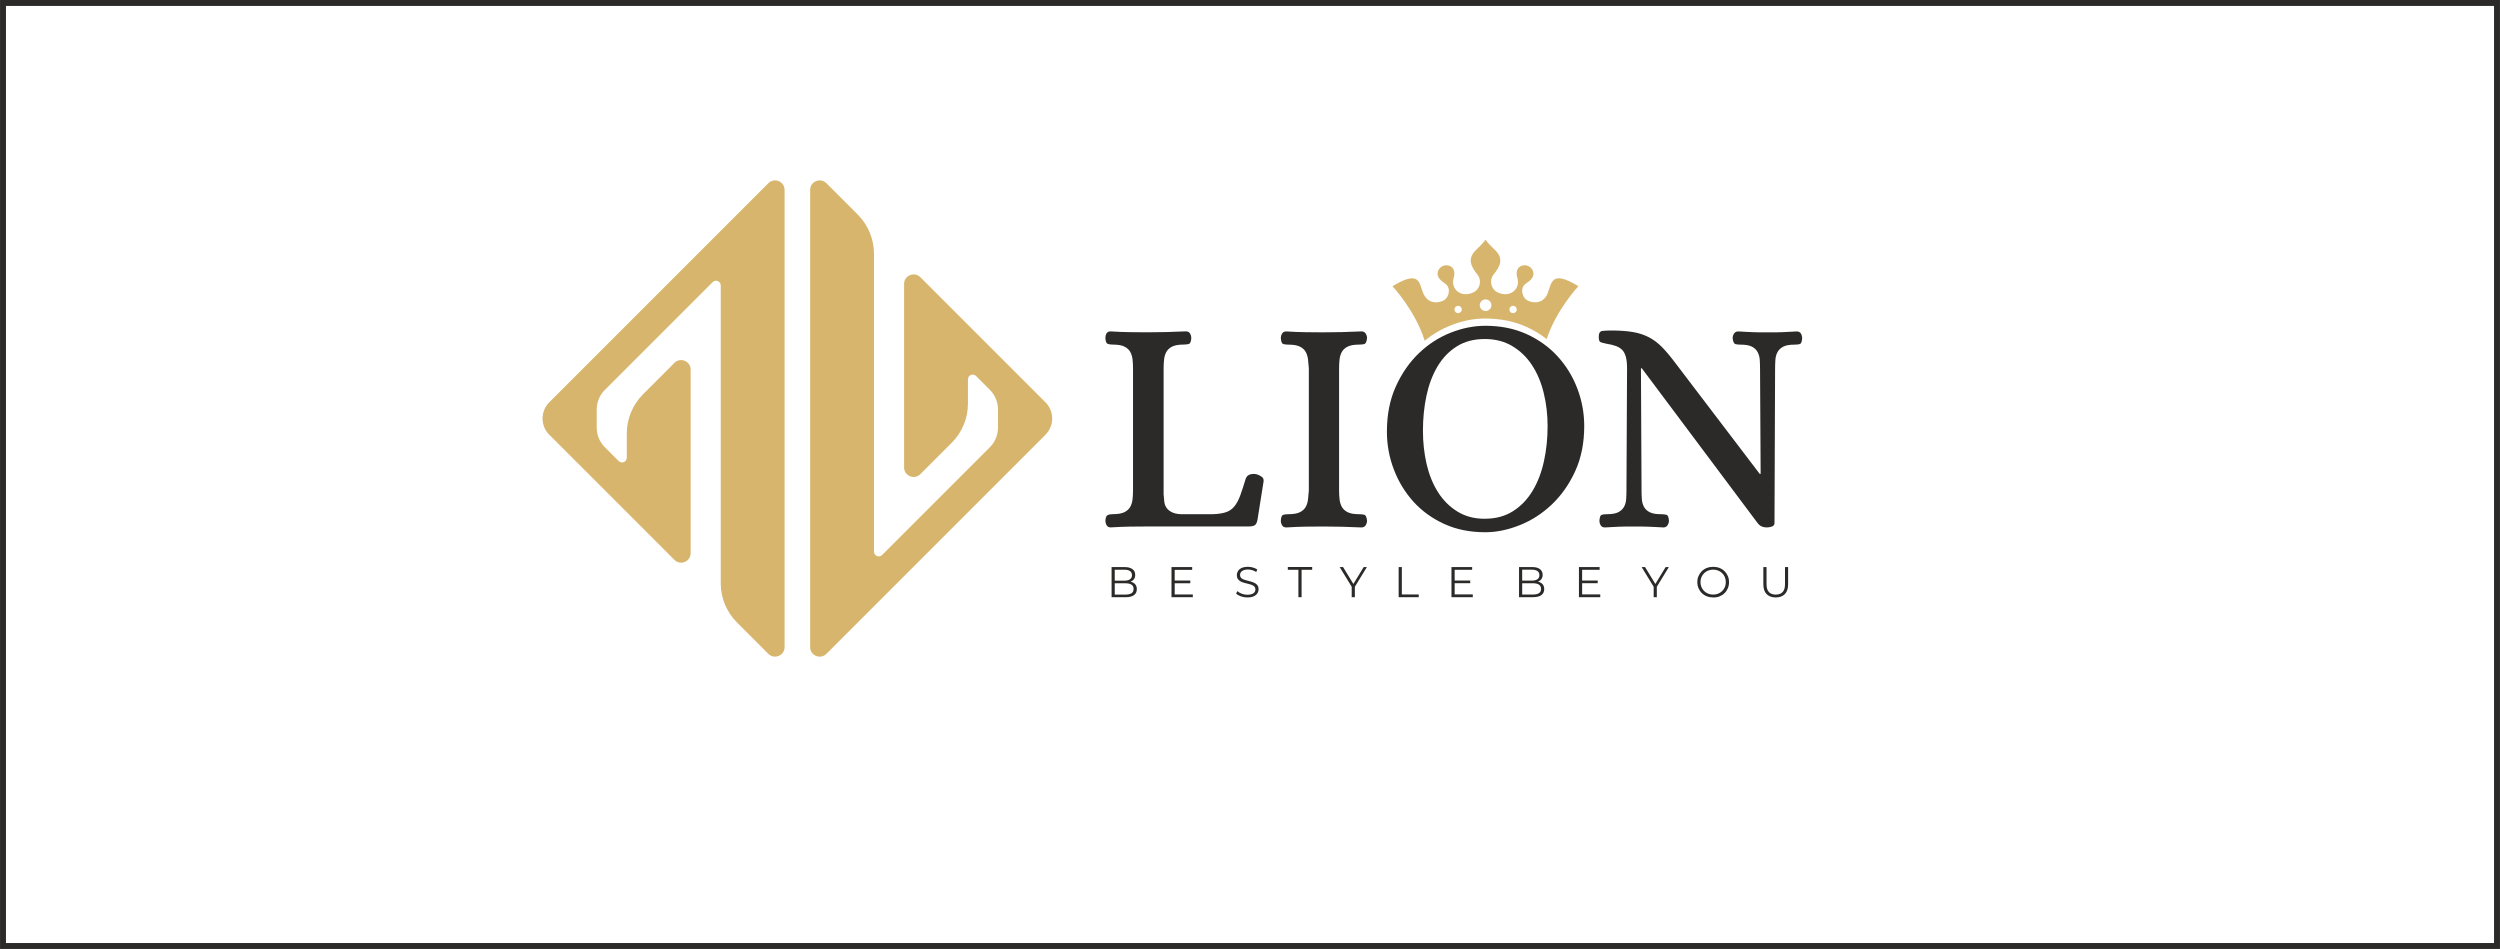
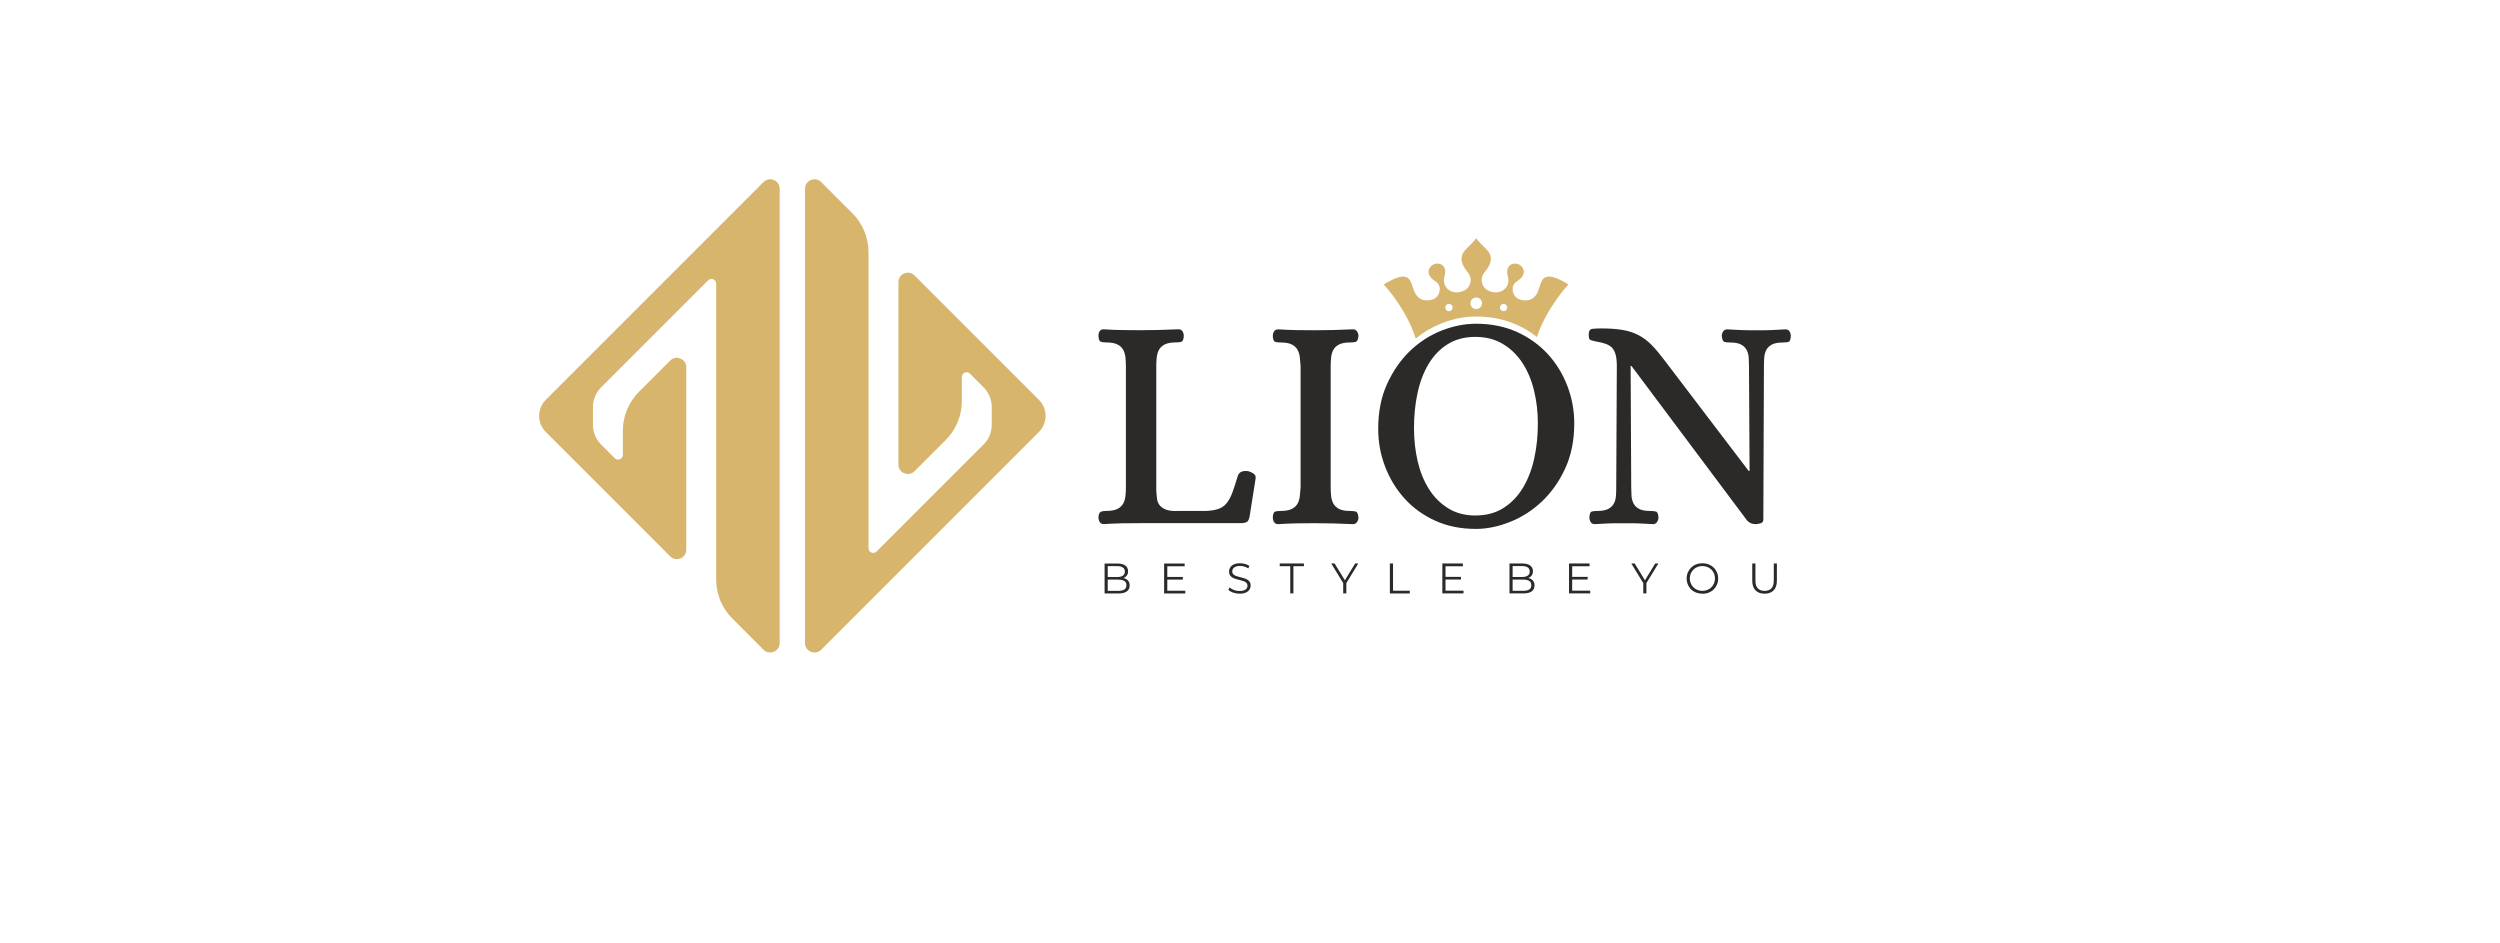
- <svg xmlns="http://www.w3.org/2000/svg" xml:space="preserve" width="32.076mm" height="12.176mm" version="1.1" style="shape-rendering:geometricPrecision; text-rendering:geometricPrecision; image-rendering:optimizeQuality; fill-rule:evenodd; clip-rule:evenodd" viewBox="0 0 666.03 252.83">
-   <defs>
-     <style type="text/css">
-    
-     .str0 {stroke:#2B2A29;stroke-width:1.58;stroke-miterlimit:22.926}
-     .fil0 {fill:none}
-     .fil2 {fill:#2B2A29;fill-rule:nonzero}
-     .fil3 {fill:#D7B56D;fill-rule:nonzero}
-     .fil1 {fill:#D7B56D;fill-rule:nonzero}
-    
-   </style>
-   </defs>
-   <g id="Слой_x0020_1">
-     <rect class="fil0 str0" x="0.79" y="0.79" width="664.45" height="251.24" />
-     <g id="_2233689009504">
-       <g>
-         <path class="fil1" d="M146.33 115.83c-2.39,-2.39 -2.39,-6.26 0,-8.65l58.37 -58.37c1.59,-1.59 4.32,-0.47 4.32,1.79l-0 121.81c0,2.25 -2.73,3.38 -4.32,1.79l-8.37 -8.37c-2.76,-2.76 -4.32,-6.53 -4.32,-10.43l0 -79.35c0,-1.13 -1.36,-1.69 -2.16,-0.89l-28.72 28.72c-1.38,1.38 -2.16,3.26 -2.16,5.22l0 4.83c0,1.95 0.78,3.84 2.16,5.22l3.69 3.69c0.8,0.8 2.16,0.23 2.16,-0.9l0 -6.45c0,-3.91 1.56,-7.67 4.32,-10.44l8.37 -8.37c1.59,-1.59 4.32,-0.47 4.32,1.79l0 48.9c0,2.25 -2.73,3.39 -4.32,1.79l-33.34 -33.34z" />
-         <path class="fil1" d="M278.52 107.18c2.39,2.39 2.39,6.26 0,8.65l-58.37 58.37c-1.59,1.59 -4.33,0.46 -4.32,-1.79l0 -121.81c0,-2.26 2.73,-3.39 4.32,-1.79l8.37 8.37c2.76,2.76 4.32,6.53 4.32,10.44l0 79.35c0,1.13 1.37,1.69 2.16,0.89l28.72 -28.72c1.38,-1.38 2.16,-3.27 2.16,-5.22l0 -4.83c0,-1.95 -0.78,-3.84 -2.16,-5.22l-3.69 -3.69c-0.8,-0.8 -2.16,-0.23 -2.16,0.9l0 6.45c0,3.91 -1.56,7.67 -4.32,10.43l-8.37 8.37c-1.59,1.59 -4.32,0.47 -4.32,-1.79l0 -48.9c0,-2.25 2.73,-3.38 4.32,-1.79l33.34 33.34z" />
-       </g>
-       <path class="fil2" d="M296.14 159.11l0 -8.03 3.47 0c0.89,0 1.59,0.18 2.08,0.54 0.49,0.36 0.74,0.87 0.74,1.53 0,0.44 -0.1,0.8 -0.3,1.1 -0.2,0.3 -0.48,0.53 -0.83,0.68 -0.35,0.15 -0.73,0.23 -1.14,0.23l0.2 -0.28c0.51,0 0.95,0.08 1.32,0.24 0.37,0.16 0.66,0.39 0.87,0.7 0.21,0.31 0.31,0.7 0.31,1.15 0,0.68 -0.25,1.21 -0.75,1.58 -0.5,0.38 -1.26,0.56 -2.27,0.56l-3.69 0zm0.85 -0.7l2.83 0c0.7,0 1.24,-0.12 1.62,-0.36 0.37,-0.24 0.56,-0.62 0.56,-1.15 0,-0.52 -0.19,-0.9 -0.56,-1.14 -0.38,-0.24 -0.91,-0.36 -1.62,-0.36l-2.93 0 0 -0.7 2.65 0c0.64,0 1.14,-0.12 1.5,-0.37 0.36,-0.25 0.53,-0.61 0.53,-1.09 0,-0.49 -0.18,-0.86 -0.53,-1.1 -0.36,-0.24 -0.85,-0.36 -1.5,-0.36l-2.56 0 0 6.63zm15.87 -3.74l4.25 0 0 0.72 -4.25 0 0 -0.72zm0.09 3.7l4.83 0 0 0.74 -5.68 0 0 -8.03 5.51 0 0 0.74 -4.66 0 0 6.56zm19.36 0.8c-0.6,0 -1.17,-0.1 -1.72,-0.29 -0.55,-0.2 -0.97,-0.44 -1.27,-0.75l0.33 -0.65c0.28,0.27 0.66,0.5 1.14,0.69 0.48,0.19 0.98,0.28 1.51,0.28 0.51,0 0.92,-0.06 1.24,-0.19 0.32,-0.13 0.55,-0.3 0.7,-0.51 0.15,-0.21 0.22,-0.45 0.22,-0.71 0,-0.31 -0.09,-0.56 -0.27,-0.76 -0.18,-0.19 -0.42,-0.34 -0.71,-0.45 -0.29,-0.11 -0.61,-0.21 -0.97,-0.29 -0.35,-0.09 -0.7,-0.17 -1.05,-0.27 -0.35,-0.1 -0.67,-0.22 -0.97,-0.38 -0.29,-0.16 -0.53,-0.37 -0.71,-0.64 -0.18,-0.26 -0.27,-0.61 -0.27,-1.04 0,-0.4 0.11,-0.76 0.32,-1.1 0.21,-0.33 0.53,-0.6 0.97,-0.8 0.44,-0.2 0.99,-0.3 1.67,-0.3 0.45,0 0.9,0.06 1.34,0.19 0.44,0.13 0.83,0.3 1.15,0.52l-0.29 0.68c-0.34,-0.23 -0.71,-0.4 -1.09,-0.51 -0.39,-0.11 -0.76,-0.16 -1.12,-0.16 -0.48,0 -0.88,0.06 -1.19,0.2 -0.31,0.13 -0.54,0.3 -0.69,0.52 -0.15,0.22 -0.22,0.47 -0.22,0.74 0,0.31 0.09,0.56 0.27,0.76 0.18,0.19 0.42,0.34 0.71,0.45 0.29,0.11 0.62,0.2 0.97,0.29 0.35,0.09 0.7,0.18 1.05,0.28 0.35,0.1 0.67,0.23 0.96,0.38 0.29,0.16 0.53,0.37 0.71,0.62 0.18,0.26 0.27,0.6 0.27,1.02 0,0.39 -0.11,0.75 -0.32,1.08 -0.21,0.33 -0.54,0.6 -0.98,0.8 -0.44,0.2 -1,0.3 -1.69,0.3zm13.6 -0.07l0 -7.3 -2.82 0 0 -0.74 6.49 0 0 0.74 -2.82 0 0 7.3 -0.85 0zm14.2 0l0 -2.98 0.2 0.53 -3.41 -5.58 0.91 0 2.99 4.9 -0.48 0 2.99 -4.9 0.85 0 -3.41 5.58 0.2 -0.53 0 2.98 -0.84 0zm12.51 0l0 -8.03 0.85 0 0 7.3 4.5 0 0 0.74 -5.35 0zm14.83 -4.44l4.24 0 0 0.72 -4.24 0 0 -0.72zm0.09 3.7l4.83 0 0 0.74 -5.68 0 0 -8.03 5.51 0 0 0.74 -4.66 0 0 6.56zm17.15 0.74l0 -8.03 3.47 0c0.89,0 1.59,0.18 2.08,0.54 0.49,0.36 0.74,0.87 0.74,1.53 0,0.44 -0.1,0.8 -0.31,1.1 -0.2,0.3 -0.48,0.53 -0.83,0.68 -0.35,0.15 -0.73,0.23 -1.14,0.23l0.2 -0.28c0.51,0 0.96,0.08 1.32,0.24 0.37,0.16 0.66,0.39 0.87,0.7 0.21,0.31 0.31,0.7 0.31,1.15 0,0.68 -0.25,1.21 -0.75,1.58 -0.5,0.38 -1.26,0.56 -2.27,0.56l-3.7 0zm0.85 -0.7l2.83 0c0.7,0 1.24,-0.12 1.62,-0.36 0.38,-0.24 0.56,-0.62 0.56,-1.15 0,-0.52 -0.19,-0.9 -0.56,-1.14 -0.37,-0.24 -0.91,-0.36 -1.62,-0.36l-2.93 0 0 -0.7 2.65 0c0.64,0 1.14,-0.12 1.5,-0.37 0.36,-0.25 0.53,-0.61 0.53,-1.09 0,-0.49 -0.18,-0.86 -0.53,-1.1 -0.36,-0.24 -0.85,-0.36 -1.5,-0.36l-2.56 0 0 6.63zm15.87 -3.74l4.24 0 0 0.72 -4.24 0 0 -0.72zm0.09 3.7l4.83 0 0 0.74 -5.68 0 0 -8.03 5.51 0 0 0.74 -4.66 0 0 6.56zm19.06 0.74l0 -2.98 0.2 0.53 -3.41 -5.58 0.91 0 2.99 4.9 -0.48 0 2.99 -4.9 0.85 0 -3.41 5.58 0.2 -0.53 0 2.98 -0.84 0zm15.85 0.07c-0.6,0 -1.16,-0.1 -1.68,-0.3 -0.52,-0.2 -0.97,-0.49 -1.34,-0.86 -0.38,-0.37 -0.67,-0.8 -0.88,-1.3 -0.21,-0.49 -0.32,-1.03 -0.32,-1.62 0,-0.59 0.1,-1.13 0.32,-1.62 0.21,-0.49 0.5,-0.92 0.88,-1.3 0.38,-0.37 0.82,-0.66 1.34,-0.86 0.51,-0.2 1.07,-0.3 1.69,-0.3 0.6,0 1.16,0.1 1.68,0.3 0.51,0.2 0.96,0.49 1.34,0.86 0.38,0.37 0.67,0.8 0.88,1.3 0.21,0.5 0.32,1.04 0.32,1.63 0,0.59 -0.11,1.13 -0.32,1.63 -0.21,0.5 -0.5,0.93 -0.88,1.3 -0.38,0.37 -0.82,0.65 -1.34,0.86 -0.51,0.2 -1.07,0.3 -1.68,0.3zm0 -0.76c0.48,0 0.93,-0.08 1.34,-0.25 0.41,-0.17 0.76,-0.4 1.07,-0.7 0.3,-0.3 0.54,-0.65 0.71,-1.06 0.17,-0.4 0.25,-0.84 0.25,-1.32 0,-0.48 -0.09,-0.92 -0.25,-1.32 -0.17,-0.4 -0.4,-0.75 -0.71,-1.05 -0.3,-0.3 -0.66,-0.54 -1.07,-0.7 -0.41,-0.16 -0.86,-0.25 -1.34,-0.25 -0.48,0 -0.93,0.08 -1.34,0.25 -0.41,0.17 -0.77,0.4 -1.07,0.7 -0.3,0.3 -0.54,0.65 -0.71,1.05 -0.17,0.4 -0.26,0.84 -0.26,1.32 0,0.48 0.09,0.91 0.26,1.32 0.17,0.41 0.41,0.76 0.71,1.06 0.3,0.3 0.66,0.53 1.07,0.7 0.41,0.16 0.86,0.25 1.34,0.25zm16.67 0.76c-1.03,0 -1.83,-0.29 -2.42,-0.88 -0.59,-0.59 -0.88,-1.46 -0.88,-2.62l0 -4.6 0.85 0 0 4.57c0,0.95 0.21,1.65 0.64,2.1 0.43,0.45 1.03,0.67 1.81,0.67 0.79,0 1.4,-0.22 1.83,-0.67 0.43,-0.45 0.64,-1.15 0.64,-2.1l0 -4.57 0.83 0 0 4.6c0,1.15 -0.29,2.03 -0.88,2.62 -0.59,0.59 -1.39,0.88 -2.41,0.88z" />
-       <path class="fil3" d="M403.1 83.43c-0.54,0 -0.98,-0.44 -0.98,-0.98 0,-0.54 0.44,-0.98 0.98,-0.98 0.54,0 0.98,0.44 0.98,0.98 0,0.54 -0.44,0.98 -0.98,0.98zm-7.32 -0.57c-0.86,0 -1.55,-0.7 -1.55,-1.55 0,-0.86 0.7,-1.55 1.55,-1.55 0.86,0 1.55,0.7 1.55,1.55 0,0.86 -0.69,1.55 -1.55,1.55zm-7.32 0.57c-0.54,0 -0.98,-0.44 -0.98,-0.98 0,-0.54 0.44,-0.98 0.98,-0.98 0.54,0 0.98,0.44 0.98,0.98 0,0.54 -0.44,0.98 -0.98,0.98zm23.82 -5.15c-1.12,2.41 -3.2,2.53 -4.75,2.03 -2.12,-0.69 -2.05,-2.84 -1.97,-3.28 0.24,-1.25 1.18,-1.59 1.84,-2.13 0.8,-0.66 1.59,-1.81 0.83,-3.06 -0.48,-0.79 -1.43,-1.37 -2.58,-1.11 -1.71,0.39 -1.72,2.11 -1.47,3.08 0.23,0.88 0.34,1.44 0.1,2.25 -0.64,2.12 -3.11,3.02 -5.52,1.72 -1.37,-0.74 -2.21,-2.95 -0.78,-4.73 1.43,-1.78 2.78,-3.97 0.47,-6.28 -1.18,-1.18 -2.23,-2.14 -2.69,-2.93 -0.46,0.78 -1.51,1.74 -2.69,2.93 -2.31,2.32 -0.96,4.5 0.47,6.28 1.43,1.78 0.59,3.99 -0.78,4.73 -2.41,1.3 -4.88,0.4 -5.52,-1.72 -0.25,-0.82 -0.13,-1.38 0.1,-2.25 0.25,-0.97 0.24,-2.69 -1.47,-3.08 -1.15,-0.26 -2.09,0.32 -2.58,1.11 -0.76,1.25 0.03,2.4 0.83,3.06 0.66,0.55 1.61,0.89 1.84,2.13 0.09,0.44 0.16,2.59 -1.97,3.28 -1.54,0.5 -3.63,0.38 -4.75,-2.03 -1.23,-2.66 -0.71,-6.63 -8.27,-2.02 0,0 6.04,6.39 8.59,14.51 2.1,-1.73 4.39,-3.08 6.87,-4.06 3.12,-1.23 6.18,-1.85 9.18,-1.85 4.1,0 7.77,0.74 11.03,2.21 1.99,0.9 3.79,1.99 5.41,3.27 2.62,-7.92 8.46,-14.09 8.46,-14.09 -7.56,-4.6 -7.05,-0.63 -8.27,2.02zm-23 11.43c2.1,-0.66 4.28,-1.15 6.5,-1.15 1.76,0 3.49,0.31 5.17,0.76 -1.62,-0.62 -3.42,-0.93 -5.38,-0.93 -2.38,0 -4.47,0.44 -6.3,1.32z" />
-       <path class="fil2" d="M395.66 86.79c4.1,0 7.77,0.74 11.03,2.21 3.25,1.48 6.01,3.46 8.28,5.94 2.27,2.49 4.02,5.34 5.25,8.57 1.23,3.22 1.84,6.56 1.84,10 0,4.54 -0.81,8.55 -2.42,12.05 -1.61,3.5 -3.69,6.45 -6.23,8.86 -2.54,2.4 -5.38,4.24 -8.53,5.49 -3.14,1.26 -6.22,1.89 -9.22,1.89 -4.04,0 -7.68,-0.74 -10.91,-2.21 -3.22,-1.48 -5.96,-3.46 -8.2,-5.94 -2.24,-2.49 -3.98,-5.34 -5.21,-8.57 -1.23,-3.22 -1.85,-6.59 -1.85,-10.08 0,-4.54 0.79,-8.55 2.38,-12.05 1.59,-3.5 3.64,-6.45 6.15,-8.86 2.51,-2.4 5.33,-4.22 8.44,-5.45 3.12,-1.23 6.18,-1.84 9.18,-1.84zm-0.08 51.41c2.9,0 5.4,-0.67 7.5,-2.01 2.11,-1.34 3.84,-3.14 5.21,-5.41 1.37,-2.27 2.38,-4.89 3.03,-7.87 0.66,-2.98 0.98,-6.11 0.98,-9.39 0,-3.06 -0.34,-6 -1.03,-8.81 -0.68,-2.82 -1.72,-5.29 -3.12,-7.42 -1.39,-2.13 -3.14,-3.82 -5.25,-5.08 -2.1,-1.26 -4.55,-1.89 -7.34,-1.89 -2.9,0 -5.38,0.66 -7.46,1.97 -2.08,1.31 -3.79,3.09 -5.12,5.33 -1.34,2.24 -2.32,4.84 -2.95,7.79 -0.63,2.95 -0.94,6.07 -0.94,9.35 0,3.12 0.33,6.08 0.98,8.9 0.66,2.82 1.67,5.3 3.03,7.46 1.37,2.16 3.09,3.88 5.17,5.16 2.08,1.29 4.51,1.93 7.3,1.93z" />
-       <path class="fil2" d="M310.02 131.91c0.05,0.55 0.11,1.12 0.16,1.72 0.05,0.6 0.26,1.16 0.61,1.68 0.36,0.52 0.92,0.94 1.68,1.27 0.77,0.33 1.86,0.47 3.28,0.41l7.38 0c1.42,-0.05 2.58,-0.23 3.48,-0.53 0.9,-0.3 1.65,-0.82 2.25,-1.56 0.6,-0.74 1.12,-1.71 1.56,-2.91 0.44,-1.2 0.93,-2.71 1.47,-4.51 0.22,-0.55 0.59,-0.9 1.11,-1.07 0.52,-0.16 1.08,-0.19 1.68,-0.08 0.44,0.11 0.89,0.31 1.35,0.61 0.47,0.3 0.67,0.72 0.61,1.27l-1.64 10.33c-0.16,0.77 -0.42,1.24 -0.78,1.43 -0.36,0.19 -0.89,0.29 -1.6,0.29l-26.89 0c-1.64,0 -3.24,0.01 -4.8,0.04 -1.56,0.03 -3.24,0.1 -5.04,0.21 -0.49,0 -0.85,-0.19 -1.07,-0.58 -0.22,-0.38 -0.33,-0.79 -0.33,-1.23 0.05,-0.82 0.26,-1.31 0.61,-1.47 0.36,-0.17 0.83,-0.25 1.43,-0.25 1.31,0 2.32,-0.18 3.03,-0.53 0.71,-0.36 1.23,-0.83 1.56,-1.43 0.33,-0.6 0.53,-1.28 0.61,-2.05 0.08,-0.76 0.12,-1.53 0.12,-2.3l0 -32.55c0,-0.77 -0.04,-1.53 -0.12,-2.3 -0.08,-0.76 -0.29,-1.45 -0.61,-2.05 -0.33,-0.6 -0.85,-1.08 -1.56,-1.43 -0.71,-0.36 -1.72,-0.53 -3.03,-0.53 -0.6,0 -1.08,-0.07 -1.43,-0.2 -0.36,-0.14 -0.56,-0.64 -0.61,-1.52 0,-0.55 0.11,-0.98 0.33,-1.31 0.22,-0.33 0.58,-0.49 1.07,-0.49 1.8,0.11 3.47,0.18 5,0.2 1.53,0.03 3.11,0.04 4.75,0.04 3.28,0 6.7,-0.08 10.25,-0.25 0.55,0 0.93,0.19 1.15,0.57 0.22,0.38 0.33,0.79 0.33,1.23 -0.05,0.93 -0.27,1.45 -0.65,1.56 -0.38,0.11 -0.85,0.16 -1.4,0.16 -1.31,0 -2.32,0.18 -3.03,0.53 -0.71,0.36 -1.23,0.83 -1.56,1.43 -0.33,0.6 -0.53,1.29 -0.61,2.05 -0.08,0.77 -0.12,1.53 -0.12,2.3l0 33.78zm46.73 -1.23c0,0.77 0.04,1.53 0.12,2.3 0.08,0.77 0.29,1.45 0.61,2.05 0.33,0.6 0.85,1.08 1.56,1.43 0.71,0.36 1.72,0.53 3.03,0.53 0.6,0 1.08,0.06 1.43,0.16 0.36,0.11 0.59,0.63 0.7,1.56 0,0.44 -0.12,0.85 -0.37,1.23 -0.25,0.38 -0.61,0.58 -1.11,0.58 -3.55,-0.16 -6.94,-0.25 -10.17,-0.25 -1.64,0 -3.25,0.01 -4.84,0.04 -1.59,0.03 -3.25,0.1 -5,0.21 -0.55,0 -0.93,-0.19 -1.15,-0.58 -0.22,-0.38 -0.33,-0.79 -0.33,-1.23 0.05,-0.93 0.27,-1.45 0.66,-1.56 0.38,-0.11 0.85,-0.16 1.39,-0.16 1.31,0 2.32,-0.18 3.03,-0.53 0.71,-0.36 1.23,-0.83 1.56,-1.43 0.33,-0.6 0.53,-1.28 0.61,-2.05 0.08,-0.76 0.15,-1.53 0.21,-2.3l0 -32.55c-0.06,-0.77 -0.12,-1.53 -0.21,-2.3 -0.08,-0.76 -0.29,-1.45 -0.61,-2.05 -0.33,-0.6 -0.85,-1.08 -1.56,-1.43 -0.71,-0.36 -1.72,-0.53 -3.03,-0.53 -0.55,0 -1.01,-0.05 -1.39,-0.16 -0.38,-0.11 -0.6,-0.63 -0.66,-1.56 0,-0.44 0.11,-0.85 0.33,-1.23 0.22,-0.38 0.6,-0.57 1.15,-0.57 1.75,0.11 3.4,0.18 4.96,0.2 1.56,0.03 3.16,0.04 4.8,0.04 3.28,0 6.7,-0.08 10.25,-0.25 0.49,0 0.86,0.19 1.11,0.57 0.25,0.38 0.37,0.79 0.37,1.23 -0.11,0.93 -0.34,1.45 -0.7,1.56 -0.36,0.11 -0.83,0.16 -1.43,0.16 -1.31,0 -2.32,0.18 -3.03,0.53 -0.71,0.36 -1.23,0.83 -1.56,1.43 -0.33,0.6 -0.53,1.29 -0.61,2.05 -0.08,0.77 -0.12,1.53 -0.12,2.3l0 32.55zm80.67 -32.55l-0.25 0 0.16 32.55c0,0.77 0.03,1.53 0.08,2.3 0.05,0.77 0.25,1.45 0.57,2.05 0.33,0.6 0.83,1.08 1.52,1.43 0.68,0.36 1.68,0.53 2.99,0.53 0.6,0 1.09,0.06 1.48,0.16 0.38,0.11 0.6,0.63 0.66,1.56 0,0.44 -0.12,0.85 -0.37,1.23 -0.25,0.38 -0.61,0.58 -1.11,0.58 -0.87,-0.05 -1.63,-0.1 -2.25,-0.12 -0.63,-0.03 -1.23,-0.06 -1.8,-0.08 -0.57,-0.03 -1.16,-0.04 -1.76,-0.04 -0.6,0 -1.31,0 -2.13,0 -0.82,0 -1.52,0 -2.09,0 -0.57,0 -1.12,0.01 -1.64,0.04 -0.52,0.03 -1.08,0.05 -1.68,0.08 -0.6,0.03 -1.34,0.07 -2.21,0.12 -0.55,0 -0.93,-0.19 -1.15,-0.58 -0.22,-0.38 -0.33,-0.79 -0.33,-1.23 0.06,-0.93 0.26,-1.45 0.61,-1.56 0.36,-0.11 0.83,-0.16 1.43,-0.16 1.31,0 2.31,-0.18 2.99,-0.53 0.68,-0.36 1.19,-0.83 1.52,-1.43 0.33,-0.6 0.52,-1.28 0.57,-2.05 0.06,-0.76 0.08,-1.53 0.08,-2.3l0.16 -32.55c0,-1.26 -0.11,-2.28 -0.33,-3.08 -0.22,-0.79 -0.55,-1.41 -0.98,-1.84 -0.44,-0.44 -1,-0.78 -1.68,-1.03 -0.68,-0.25 -1.52,-0.45 -2.5,-0.61 -0.82,-0.16 -1.37,-0.31 -1.64,-0.45 -0.27,-0.14 -0.41,-0.61 -0.41,-1.43 0,-0.93 0.32,-1.43 0.94,-1.52 0.63,-0.08 1.41,-0.12 2.34,-0.12 2.29,0 4.23,0.14 5.82,0.41 1.59,0.27 3.01,0.74 4.26,1.39 1.26,0.66 2.43,1.54 3.53,2.66 1.09,1.12 2.27,2.53 3.53,4.22l22.46 29.52 0.25 0 -0.16 -28.12c0,-0.77 -0.03,-1.53 -0.08,-2.3 -0.05,-0.76 -0.25,-1.45 -0.58,-2.05 -0.33,-0.6 -0.83,-1.08 -1.52,-1.43 -0.68,-0.36 -1.68,-0.53 -2.99,-0.53 -0.6,0 -1.08,-0.05 -1.43,-0.16 -0.36,-0.11 -0.59,-0.63 -0.7,-1.56 0,-0.44 0.12,-0.85 0.37,-1.23 0.25,-0.38 0.61,-0.57 1.11,-0.57 0.87,0.05 1.63,0.1 2.25,0.12 0.63,0.03 1.22,0.05 1.76,0.08 0.55,0.03 1.12,0.04 1.72,0.04 0.6,0 1.31,0 2.13,0 0.82,0 1.52,0 2.09,0 0.58,0 1.14,-0.01 1.68,-0.04 0.55,-0.03 1.12,-0.05 1.72,-0.08 0.6,-0.03 1.34,-0.07 2.21,-0.12 0.55,0 0.93,0.19 1.15,0.57 0.22,0.38 0.33,0.79 0.33,1.23 -0.06,0.93 -0.26,1.45 -0.61,1.56 -0.36,0.11 -0.83,0.16 -1.43,0.16 -1.31,0 -2.31,0.18 -2.99,0.53 -0.68,0.36 -1.19,0.83 -1.52,1.43 -0.33,0.6 -0.52,1.29 -0.58,2.05 -0.05,0.77 -0.08,1.53 -0.08,2.3l-0.16 41.32c-0.05,0.44 -0.31,0.72 -0.78,0.86 -0.47,0.14 -0.89,0.21 -1.27,0.21 -1.04,0 -1.83,-0.36 -2.38,-1.07l-30.91 -41.32z" />
-     </g>
-   </g>
+ <svg xmlns="http://www.w3.org/2000/svg" width="122" height="46" viewBox="0 0 122 46" fill="none">
+   <path d="M26.636 21.084C26.201 20.648 26.201 19.944 26.636 19.509L37.26 8.884C37.55 8.595 38.047 8.799 38.047 9.21V31.382C38.047 31.792 37.55 31.997 37.26 31.708L35.737 30.184C35.234 29.682 34.95 28.996 34.95 28.286V13.843C34.95 13.637 34.703 13.535 34.557 13.681L29.33 18.908C29.079 19.16 28.937 19.502 28.937 19.858V20.738C28.937 21.093 29.079 21.437 29.33 21.688L30.001 22.36C30.147 22.505 30.395 22.401 30.395 22.196V21.022C30.395 20.31 30.678 19.625 31.181 19.121L32.704 17.598C32.994 17.308 33.491 17.512 33.491 17.924V26.824C33.491 27.234 32.994 27.442 32.704 27.15L26.636 21.082V21.084Z" fill="#D7B56D" />
+   <path d="M50.697 19.509C51.132 19.944 51.132 20.648 50.697 21.083L40.073 31.708C39.783 31.997 39.285 31.792 39.286 31.382V9.21C39.286 8.799 39.783 8.593 40.073 8.884L41.596 10.408C42.099 10.91 42.383 11.597 42.383 12.308V26.752C42.383 26.957 42.632 27.059 42.776 26.914L48.003 21.686C48.255 21.435 48.397 21.091 48.397 20.736V19.857C48.397 19.502 48.255 19.158 48.003 18.907L47.332 18.235C47.186 18.089 46.938 18.193 46.938 18.399V19.573C46.938 20.284 46.655 20.969 46.152 21.471L44.629 22.995C44.339 23.284 43.842 23.08 43.842 22.669V13.768C43.842 13.358 44.339 13.153 44.629 13.442L50.697 19.511V19.509Z" fill="#D7B56D" />
+   <path d="M53.904 28.961V27.5H54.536C54.698 27.5 54.825 27.532 54.914 27.598C55.004 27.663 55.049 27.756 55.049 27.877C55.049 27.957 55.031 28.022 54.995 28.077C54.958 28.131 54.907 28.173 54.843 28.201C54.78 28.228 54.711 28.242 54.636 28.242L54.672 28.191C54.765 28.191 54.845 28.206 54.913 28.235C54.98 28.264 55.033 28.306 55.071 28.363C55.109 28.419 55.127 28.49 55.127 28.572C55.127 28.696 55.082 28.792 54.991 28.859C54.9 28.928 54.762 28.961 54.578 28.961H53.906H53.904ZM54.059 28.834H54.574C54.702 28.834 54.8 28.812 54.869 28.768C54.936 28.725 54.971 28.655 54.971 28.559C54.971 28.464 54.936 28.395 54.869 28.352C54.8 28.308 54.703 28.286 54.574 28.286H54.041V28.159H54.523C54.64 28.159 54.731 28.137 54.796 28.091C54.862 28.046 54.893 27.98 54.893 27.893C54.893 27.804 54.86 27.736 54.796 27.693C54.731 27.649 54.642 27.627 54.523 27.627H54.057V28.834H54.059ZM56.948 28.153H57.721V28.284H56.948V28.153ZM56.964 28.827H57.843V28.961H56.809V27.5H57.812V27.634H56.964V28.828V28.827ZM60.488 28.972C60.379 28.972 60.275 28.954 60.175 28.919C60.075 28.883 59.998 28.839 59.944 28.783L60.004 28.665C60.055 28.714 60.124 28.756 60.211 28.79C60.299 28.825 60.39 28.841 60.486 28.841C60.579 28.841 60.654 28.83 60.712 28.807C60.77 28.783 60.812 28.752 60.839 28.714C60.867 28.675 60.879 28.632 60.879 28.584C60.879 28.528 60.863 28.483 60.83 28.446C60.797 28.412 60.754 28.384 60.701 28.364C60.648 28.344 60.59 28.326 60.524 28.311C60.461 28.295 60.397 28.281 60.333 28.262C60.27 28.244 60.211 28.222 60.157 28.193C60.104 28.164 60.06 28.126 60.028 28.077C59.995 28.029 59.978 27.966 59.978 27.887C59.978 27.815 59.998 27.749 60.037 27.687C60.075 27.627 60.133 27.578 60.213 27.541C60.293 27.505 60.393 27.487 60.517 27.487C60.599 27.487 60.681 27.498 60.761 27.521C60.841 27.545 60.912 27.576 60.97 27.616L60.918 27.74C60.856 27.698 60.788 27.667 60.719 27.647C60.648 27.627 60.581 27.618 60.515 27.618C60.428 27.618 60.355 27.629 60.299 27.654C60.242 27.678 60.2 27.709 60.173 27.749C60.146 27.789 60.133 27.835 60.133 27.884C60.133 27.94 60.149 27.986 60.182 28.022C60.215 28.057 60.259 28.084 60.311 28.104C60.364 28.124 60.424 28.14 60.488 28.157C60.552 28.173 60.615 28.189 60.679 28.208C60.743 28.226 60.801 28.25 60.854 28.277C60.907 28.306 60.95 28.344 60.983 28.39C61.016 28.437 61.032 28.499 61.032 28.575C61.032 28.646 61.012 28.712 60.974 28.772C60.936 28.832 60.876 28.881 60.796 28.918C60.715 28.954 60.614 28.972 60.488 28.972ZM62.964 28.959V27.631H62.45V27.496H63.632V27.631H63.118V28.959H62.964ZM65.548 28.959V28.417L65.585 28.514L64.964 27.498H65.129L65.674 28.39H65.586L66.131 27.498H66.285L65.665 28.514L65.701 28.417V28.959H65.548ZM67.825 28.959V27.498H67.98V28.827H68.799V28.961H67.825V28.959ZM70.525 28.151H71.296V28.282H70.525V28.151ZM70.541 28.825H71.42V28.959H70.386V27.498H71.389V27.633H70.541V28.827V28.825ZM73.663 28.959V27.498H74.294C74.456 27.498 74.584 27.531 74.673 27.596C74.762 27.662 74.808 27.755 74.808 27.875C74.808 27.955 74.789 28.02 74.751 28.075C74.715 28.13 74.664 28.171 74.6 28.199C74.536 28.226 74.467 28.241 74.392 28.241L74.429 28.189C74.522 28.189 74.604 28.204 74.669 28.233C74.737 28.262 74.789 28.304 74.828 28.361C74.866 28.417 74.884 28.488 74.884 28.57C74.884 28.694 74.838 28.79 74.748 28.858C74.656 28.927 74.518 28.959 74.334 28.959H73.661H73.663ZM73.817 28.832H74.332C74.46 28.832 74.558 28.81 74.627 28.767C74.697 28.723 74.729 28.654 74.729 28.557C74.729 28.463 74.695 28.393 74.627 28.35C74.56 28.306 74.462 28.284 74.332 28.284H73.799V28.157H74.281C74.398 28.157 74.489 28.135 74.555 28.089C74.62 28.044 74.651 27.978 74.651 27.891C74.651 27.802 74.618 27.735 74.555 27.691C74.489 27.647 74.4 27.625 74.281 27.625H73.816V28.832H73.817ZM76.706 28.151H77.478V28.282H76.706V28.151ZM76.722 28.825H77.602V28.959H76.568V27.498H77.571V27.633H76.722V28.827V28.825ZM80.192 28.959V28.417L80.228 28.514L79.607 27.498H79.773L80.317 28.39H80.23L80.774 27.498H80.929L80.308 28.514L80.345 28.417V28.959H80.192ZM83.077 28.972C82.968 28.972 82.866 28.954 82.771 28.918C82.676 28.881 82.594 28.828 82.527 28.761C82.458 28.694 82.405 28.616 82.367 28.524C82.329 28.435 82.309 28.337 82.309 28.23C82.309 28.122 82.327 28.024 82.367 27.935C82.405 27.846 82.458 27.767 82.527 27.698C82.596 27.631 82.676 27.578 82.771 27.541C82.864 27.505 82.966 27.487 83.079 27.487C83.188 27.487 83.29 27.505 83.384 27.541C83.477 27.578 83.559 27.631 83.628 27.698C83.697 27.765 83.75 27.844 83.788 27.935C83.827 28.026 83.847 28.124 83.847 28.231C83.847 28.339 83.827 28.437 83.788 28.528C83.75 28.619 83.697 28.697 83.628 28.765C83.559 28.832 83.479 28.883 83.384 28.921C83.291 28.958 83.19 28.976 83.079 28.976L83.077 28.972ZM83.077 28.834C83.164 28.834 83.246 28.819 83.321 28.788C83.395 28.757 83.459 28.716 83.515 28.661C83.57 28.606 83.614 28.543 83.645 28.468C83.676 28.395 83.69 28.315 83.69 28.228C83.69 28.14 83.674 28.06 83.645 27.988C83.614 27.915 83.572 27.851 83.515 27.796C83.461 27.742 83.395 27.698 83.321 27.669C83.246 27.64 83.164 27.623 83.077 27.623C82.989 27.623 82.907 27.638 82.833 27.669C82.758 27.7 82.693 27.742 82.638 27.796C82.584 27.851 82.54 27.915 82.509 27.988C82.478 28.06 82.462 28.14 82.462 28.228C82.462 28.315 82.478 28.393 82.509 28.468C82.54 28.543 82.584 28.606 82.638 28.661C82.693 28.716 82.758 28.757 82.833 28.788C82.907 28.817 82.989 28.834 83.077 28.834ZM86.111 28.972C85.924 28.972 85.778 28.919 85.671 28.812C85.563 28.705 85.51 28.546 85.51 28.335V27.498H85.665V28.33C85.665 28.503 85.703 28.63 85.782 28.712C85.86 28.794 85.969 28.834 86.111 28.834C86.255 28.834 86.366 28.794 86.444 28.712C86.522 28.63 86.561 28.503 86.561 28.33V27.498H86.712V28.335C86.712 28.544 86.659 28.705 86.552 28.812C86.444 28.919 86.299 28.972 86.113 28.972H86.111Z" fill="#2B2A29" />
+   <path d="M73.373 15.186C73.275 15.186 73.195 15.106 73.195 15.008C73.195 14.909 73.275 14.829 73.373 14.829C73.472 14.829 73.552 14.909 73.552 15.008C73.552 15.106 73.472 15.186 73.373 15.186ZM72.041 15.082C71.884 15.082 71.759 14.955 71.759 14.8C71.759 14.644 71.886 14.518 72.041 14.518C72.197 14.518 72.323 14.645 72.323 14.8C72.323 14.957 72.197 15.082 72.041 15.082ZM70.708 15.186C70.61 15.186 70.53 15.106 70.53 15.008C70.53 14.909 70.61 14.829 70.708 14.829C70.807 14.829 70.887 14.909 70.887 15.008C70.887 15.106 70.807 15.186 70.708 15.186ZM75.044 14.249C74.84 14.687 74.462 14.709 74.18 14.618C73.794 14.492 73.806 14.101 73.821 14.021C73.865 13.794 74.036 13.732 74.156 13.633C74.302 13.513 74.445 13.304 74.307 13.076C74.22 12.933 74.047 12.827 73.837 12.874C73.526 12.945 73.524 13.258 73.57 13.435C73.612 13.595 73.632 13.697 73.588 13.845C73.472 14.23 73.022 14.394 72.583 14.158C72.334 14.023 72.181 13.621 72.441 13.297C72.702 12.973 72.947 12.574 72.527 12.154C72.312 11.939 72.121 11.764 72.037 11.62C71.954 11.762 71.762 11.937 71.548 12.154C71.127 12.576 71.373 12.973 71.633 13.297C71.893 13.621 71.74 14.023 71.491 14.158C71.052 14.394 70.603 14.23 70.486 13.845C70.441 13.695 70.463 13.593 70.505 13.435C70.55 13.258 70.548 12.945 70.237 12.874C70.028 12.827 69.857 12.933 69.767 13.076C69.629 13.304 69.773 13.513 69.918 13.633C70.039 13.733 70.212 13.795 70.253 14.021C70.27 14.101 70.282 14.492 69.895 14.618C69.615 14.709 69.234 14.687 69.03 14.249C68.806 13.764 68.901 13.042 67.525 13.881C67.525 13.881 68.624 15.044 69.088 16.522C69.471 16.207 69.888 15.961 70.339 15.783C70.907 15.559 71.464 15.446 72.01 15.446C72.756 15.446 73.424 15.581 74.018 15.849C74.38 16.012 74.707 16.211 75.002 16.444C75.479 15.002 76.542 13.879 76.542 13.879C75.166 13.042 75.259 13.764 75.037 14.247L75.044 14.249ZM70.858 16.329C71.24 16.209 71.637 16.12 72.041 16.12C72.361 16.12 72.676 16.176 72.982 16.258C72.687 16.145 72.359 16.089 72.003 16.089C71.569 16.089 71.189 16.169 70.856 16.329H70.858Z" fill="#D7B56D" />
+   <path d="M72.019 15.798C72.765 15.798 73.433 15.932 74.027 16.2C74.618 16.469 75.121 16.83 75.534 17.281C75.947 17.734 76.266 18.253 76.49 18.841C76.713 19.427 76.824 20.035 76.824 20.661C76.824 21.488 76.677 22.218 76.384 22.855C76.091 23.492 75.712 24.029 75.25 24.467C74.788 24.904 74.271 25.239 73.697 25.466C73.126 25.696 72.565 25.811 72.019 25.811C71.284 25.811 70.621 25.676 70.033 25.408C69.447 25.139 68.948 24.779 68.541 24.327C68.133 23.874 67.816 23.355 67.592 22.767C67.368 22.181 67.256 21.568 67.256 20.932C67.256 20.106 67.399 19.376 67.689 18.739C67.978 18.102 68.351 17.565 68.808 17.126C69.265 16.689 69.778 16.358 70.344 16.134C70.912 15.911 71.469 15.799 72.016 15.799L72.019 15.798ZM72.004 25.155C72.532 25.155 72.987 25.033 73.37 24.789C73.754 24.546 74.069 24.218 74.318 23.805C74.567 23.392 74.751 22.915 74.87 22.372C74.99 21.83 75.048 21.26 75.048 20.663C75.048 20.106 74.986 19.571 74.86 19.059C74.737 18.546 74.547 18.096 74.293 17.709C74.04 17.321 73.721 17.014 73.337 16.784C72.955 16.555 72.509 16.44 72.001 16.44C71.473 16.44 71.022 16.56 70.643 16.799C70.264 17.037 69.953 17.361 69.711 17.769C69.467 18.177 69.289 18.65 69.174 19.187C69.059 19.724 69.003 20.292 69.003 20.889C69.003 21.457 69.063 21.995 69.181 22.509C69.302 23.022 69.485 23.473 69.733 23.867C69.982 24.26 70.295 24.573 70.674 24.806C71.053 25.041 71.495 25.157 72.003 25.157L72.004 25.155Z" fill="#2B2A29" />
+   <path d="M56.431 24.01C56.44 24.11 56.451 24.214 56.46 24.323C56.469 24.433 56.507 24.535 56.571 24.629C56.636 24.724 56.738 24.8 56.877 24.86C57.017 24.92 57.215 24.946 57.474 24.935H58.817C59.075 24.926 59.287 24.893 59.45 24.838C59.614 24.784 59.751 24.689 59.86 24.555C59.969 24.42 60.064 24.243 60.144 24.025C60.224 23.806 60.313 23.532 60.412 23.204C60.452 23.104 60.519 23.04 60.614 23.009C60.708 22.98 60.81 22.975 60.919 22.995C60.999 23.015 61.081 23.051 61.165 23.106C61.251 23.16 61.287 23.237 61.276 23.337L60.978 25.217C60.949 25.357 60.901 25.443 60.836 25.477C60.77 25.512 60.674 25.53 60.544 25.53H55.65C55.351 25.53 55.06 25.532 54.776 25.537C54.492 25.543 54.187 25.556 53.859 25.576C53.77 25.576 53.704 25.541 53.664 25.47C53.624 25.401 53.604 25.326 53.604 25.246C53.613 25.097 53.651 25.008 53.715 24.979C53.781 24.948 53.866 24.933 53.975 24.933C54.214 24.933 54.398 24.9 54.527 24.837C54.656 24.771 54.751 24.686 54.811 24.576C54.871 24.467 54.907 24.343 54.922 24.203C54.936 24.065 54.944 23.925 54.944 23.785V17.86C54.944 17.72 54.936 17.581 54.922 17.441C54.907 17.303 54.869 17.177 54.811 17.068C54.751 16.959 54.656 16.871 54.527 16.808C54.398 16.742 54.214 16.711 53.975 16.711C53.866 16.711 53.779 16.698 53.715 16.675C53.65 16.649 53.613 16.558 53.604 16.398C53.604 16.298 53.624 16.22 53.664 16.16C53.704 16.1 53.77 16.07 53.859 16.07C54.187 16.091 54.49 16.103 54.769 16.107C55.047 16.112 55.335 16.114 55.633 16.114C56.231 16.114 56.853 16.1 57.499 16.069C57.599 16.069 57.669 16.103 57.709 16.172C57.749 16.242 57.769 16.316 57.769 16.396C57.76 16.566 57.719 16.66 57.65 16.68C57.581 16.7 57.496 16.709 57.395 16.709C57.157 16.709 56.973 16.742 56.844 16.806C56.715 16.871 56.62 16.957 56.56 17.066C56.5 17.175 56.464 17.301 56.449 17.439C56.434 17.579 56.427 17.718 56.427 17.858V24.007L56.431 24.01ZM64.937 23.786C64.937 23.927 64.944 24.065 64.959 24.205C64.973 24.345 65.011 24.469 65.07 24.578C65.13 24.687 65.224 24.775 65.353 24.838C65.483 24.904 65.666 24.935 65.905 24.935C66.014 24.935 66.102 24.946 66.165 24.964C66.231 24.984 66.273 25.079 66.293 25.248C66.293 25.328 66.271 25.403 66.225 25.472C66.18 25.541 66.114 25.578 66.023 25.578C65.377 25.548 64.76 25.532 64.172 25.532C63.874 25.532 63.581 25.534 63.291 25.539C63.002 25.545 62.7 25.558 62.381 25.578C62.281 25.578 62.212 25.543 62.172 25.472C62.132 25.403 62.112 25.328 62.112 25.248C62.121 25.079 62.161 24.984 62.232 24.964C62.301 24.944 62.386 24.935 62.485 24.935C62.723 24.935 62.907 24.902 63.036 24.838C63.166 24.773 63.26 24.687 63.32 24.578C63.38 24.469 63.417 24.345 63.431 24.205C63.446 24.067 63.459 23.927 63.469 23.786V17.862C63.459 17.721 63.448 17.583 63.431 17.443C63.417 17.305 63.379 17.179 63.32 17.07C63.26 16.961 63.166 16.873 63.036 16.809C62.907 16.744 62.723 16.713 62.485 16.713C62.385 16.713 62.301 16.704 62.232 16.684C62.163 16.664 62.123 16.569 62.112 16.4C62.112 16.32 62.132 16.245 62.172 16.176C62.212 16.107 62.281 16.072 62.381 16.072C62.7 16.092 63 16.105 63.284 16.109C63.568 16.114 63.859 16.116 64.158 16.116C64.755 16.116 65.377 16.102 66.023 16.07C66.112 16.07 66.18 16.105 66.225 16.174C66.271 16.244 66.293 16.318 66.293 16.398C66.273 16.567 66.231 16.662 66.165 16.682C66.1 16.702 66.014 16.711 65.905 16.711C65.666 16.711 65.483 16.744 65.353 16.808C65.224 16.873 65.13 16.959 65.07 17.068C65.009 17.177 64.973 17.303 64.959 17.441C64.944 17.581 64.937 17.72 64.937 17.86V23.785V23.786ZM79.62 17.862H79.575L79.604 23.786C79.604 23.927 79.609 24.065 79.618 24.205C79.627 24.345 79.664 24.469 79.722 24.578C79.782 24.687 79.873 24.775 79.999 24.838C80.123 24.904 80.305 24.935 80.543 24.935C80.652 24.935 80.742 24.946 80.812 24.964C80.882 24.984 80.922 25.079 80.933 25.248C80.933 25.328 80.911 25.403 80.865 25.472C80.82 25.541 80.754 25.578 80.663 25.578C80.505 25.568 80.367 25.559 80.254 25.556C80.139 25.55 80.03 25.545 79.926 25.541C79.822 25.536 79.715 25.534 79.606 25.534C79.496 25.534 79.367 25.534 79.218 25.534C79.069 25.534 78.941 25.534 78.838 25.534C78.734 25.534 78.634 25.536 78.539 25.541C78.444 25.547 78.342 25.55 78.233 25.556C78.124 25.561 77.989 25.568 77.831 25.578C77.731 25.578 77.662 25.543 77.622 25.472C77.582 25.403 77.562 25.328 77.562 25.248C77.573 25.079 77.609 24.984 77.673 24.964C77.738 24.944 77.824 24.935 77.933 24.935C78.171 24.935 78.353 24.902 78.477 24.838C78.601 24.773 78.694 24.687 78.754 24.578C78.814 24.469 78.849 24.345 78.858 24.205C78.868 24.067 78.872 23.927 78.872 23.786L78.901 17.862C78.901 17.632 78.881 17.447 78.841 17.301C78.801 17.157 78.741 17.044 78.663 16.966C78.583 16.886 78.481 16.824 78.357 16.779C78.233 16.733 78.08 16.697 77.902 16.668C77.753 16.638 77.653 16.611 77.603 16.586C77.554 16.56 77.529 16.475 77.529 16.325C77.529 16.156 77.587 16.065 77.7 16.049C77.815 16.034 77.957 16.027 78.126 16.027C78.543 16.027 78.896 16.052 79.185 16.102C79.475 16.151 79.733 16.236 79.961 16.355C80.19 16.475 80.403 16.635 80.603 16.839C80.802 17.043 81.016 17.299 81.246 17.607L85.334 22.98H85.379L85.35 17.862C85.35 17.721 85.345 17.583 85.336 17.443C85.327 17.305 85.29 17.179 85.23 17.07C85.17 16.961 85.079 16.873 84.953 16.809C84.83 16.744 84.648 16.713 84.409 16.713C84.3 16.713 84.213 16.704 84.149 16.684C84.083 16.664 84.041 16.569 84.022 16.4C84.022 16.32 84.043 16.245 84.089 16.176C84.134 16.107 84.2 16.072 84.291 16.072C84.449 16.081 84.588 16.091 84.7 16.094C84.815 16.1 84.922 16.103 85.021 16.109C85.121 16.114 85.225 16.116 85.334 16.116C85.443 16.116 85.572 16.116 85.722 16.116C85.871 16.116 85.998 16.116 86.102 16.116C86.207 16.116 86.309 16.114 86.408 16.109C86.508 16.103 86.612 16.1 86.721 16.094C86.83 16.089 86.965 16.081 87.123 16.072C87.223 16.072 87.292 16.107 87.332 16.176C87.373 16.245 87.392 16.32 87.392 16.4C87.382 16.569 87.345 16.664 87.281 16.684C87.216 16.704 87.13 16.713 87.021 16.713C86.783 16.713 86.601 16.746 86.477 16.809C86.353 16.875 86.26 16.961 86.2 17.07C86.14 17.179 86.106 17.305 86.095 17.443C86.086 17.583 86.08 17.721 86.08 17.862L86.051 25.383C86.042 25.463 85.995 25.514 85.909 25.539C85.823 25.565 85.747 25.578 85.678 25.578C85.489 25.578 85.345 25.512 85.245 25.383L79.618 17.862H79.62Z" fill="#2B2A29" />
</svg>
